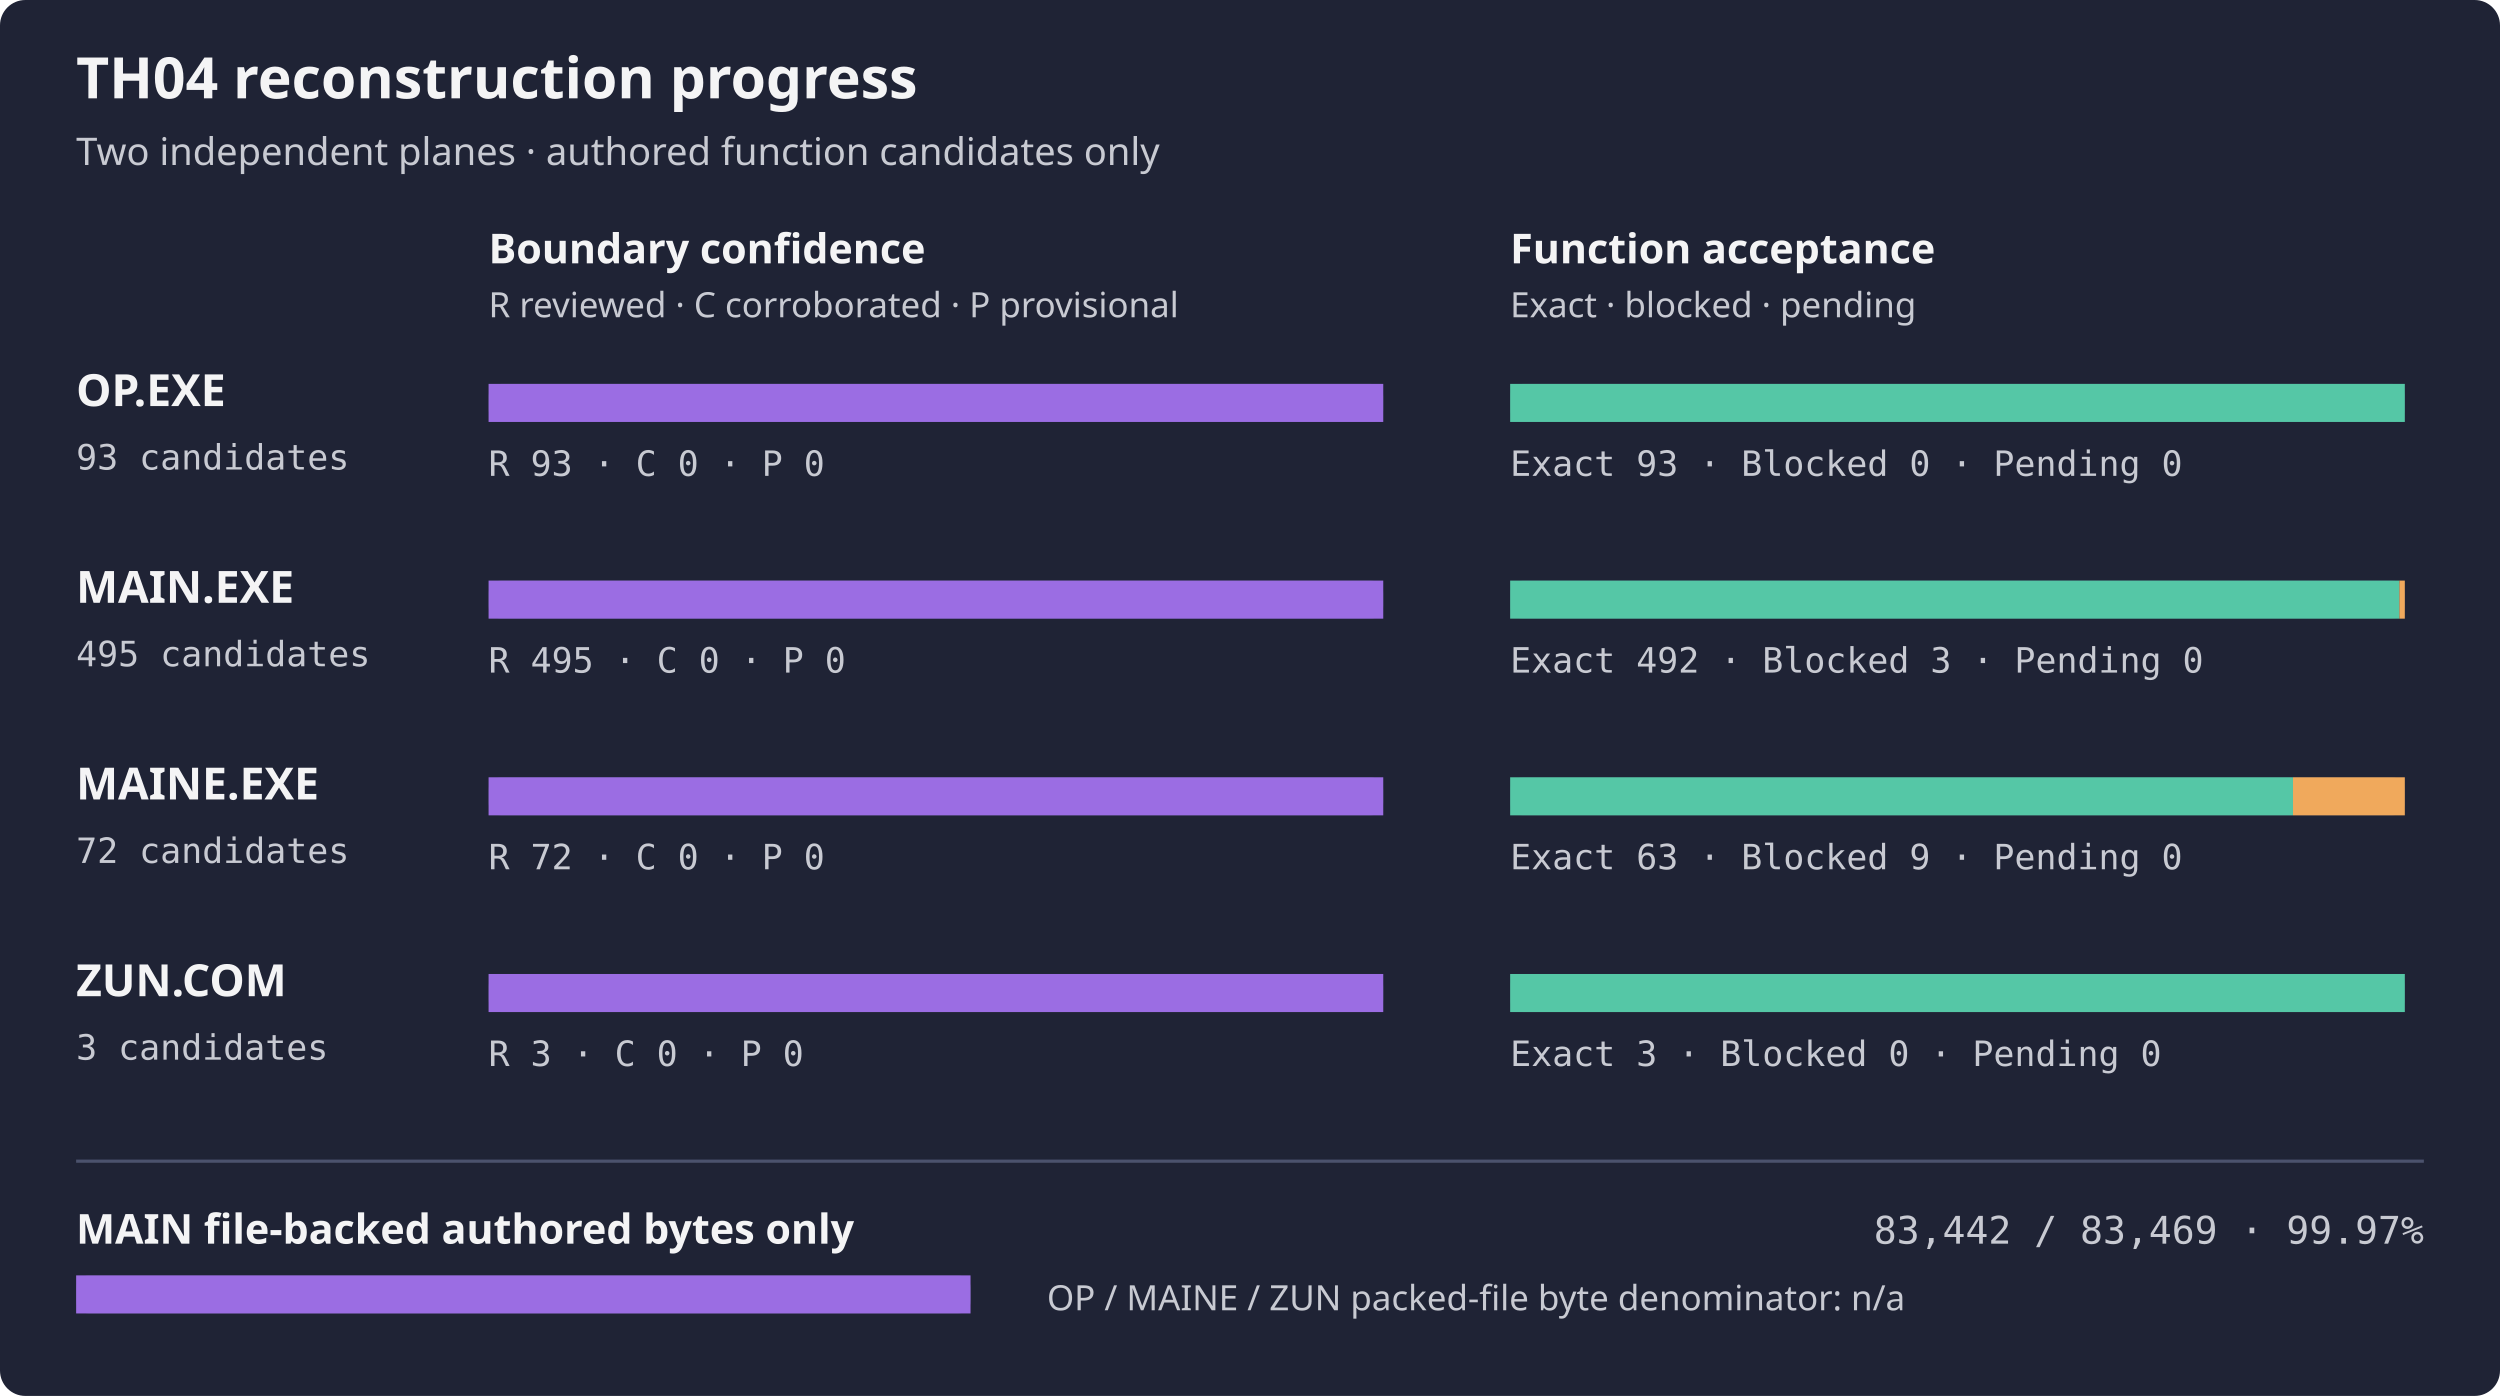
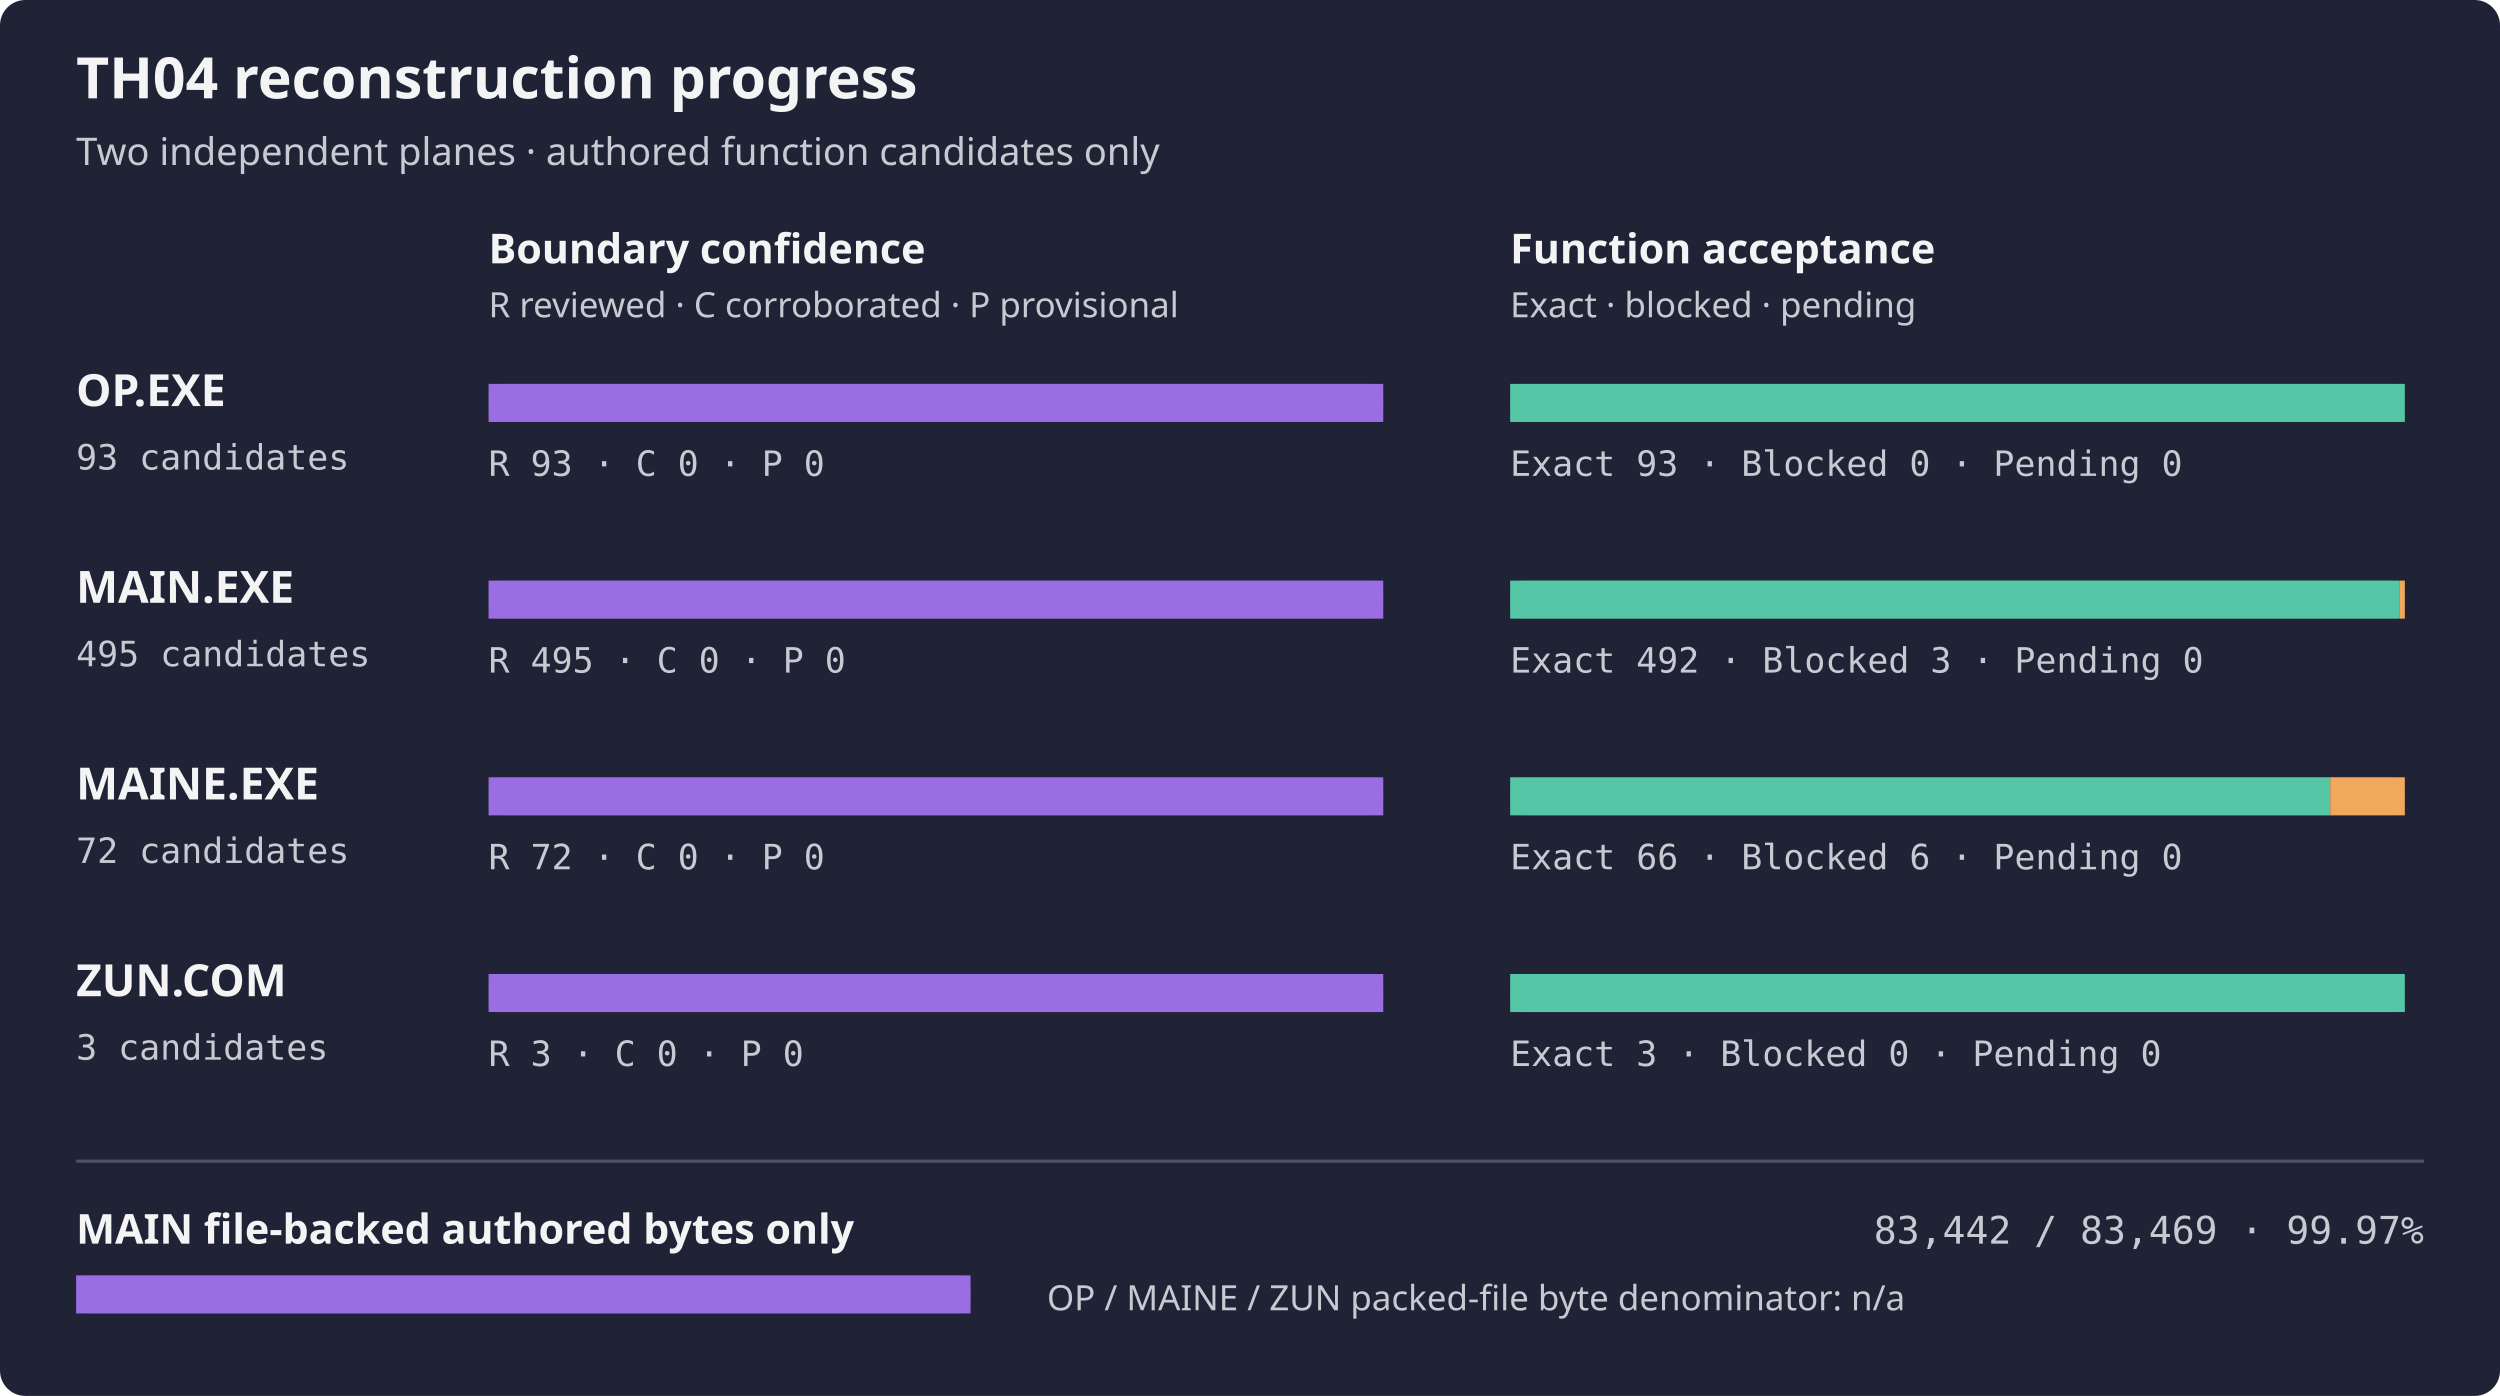
<svg xmlns="http://www.w3.org/2000/svg" width="788" height="440" role="img" aria-label="TH04 per-artifact reconstruction progress">
  <rect width="788" height="440" rx="8" fill="#1f2335" />
  <text x="24" y="31" fill="#f4f4f5" font-family="sans-serif" font-size="18" font-weight="600">TH04 reconstruction progress</text>
  <text x="24" y="52" fill="#c8cad2" font-family="sans-serif" font-size="12">Two independent planes · authored function candidates only</text>
  <text x="154" y="83" fill="#f4f4f5" font-family="sans-serif" font-size="13" font-weight="600">Boundary confidence</text>
  <text x="476" y="83" fill="#f4f4f5" font-family="sans-serif" font-size="13" font-weight="600">Function acceptance</text>
  <text x="154" y="100" fill="#c8cad2" font-family="sans-serif" font-size="11">R reviewed · C corroborated · P provisional</text>
  <text x="476" y="100" fill="#c8cad2" font-family="sans-serif" font-size="11">Exact · blocked · pending</text>
  <text x="24" y="128" fill="#f4f4f5" font-family="sans-serif" font-size="14" font-weight="600">OP.EXE</text>
  <text x="24" y="148" fill="#c8cad2" font-family="monospace" font-size="11">93 candidates</text>
  <rect x="154" y="121" width="282" height="12" rx="4" fill="#353b52" />
  <rect x="154.00" y="121" width="282.00" height="12" fill="#9b6de3" />
  <rect x="476" y="121" width="282" height="12" rx="4" fill="#353b52" />
  <rect x="476.00" y="121" width="282.00" height="12" fill="#55c7a6" />
  <text x="154" y="150" fill="#c8cad2" font-family="monospace" font-size="11">R 93 · C 0 · P 0</text>
  <text x="476" y="150" fill="#c8cad2" font-family="monospace" font-size="11">Exact 93 · Blocked 0 · Pending 0</text>
  <text x="24" y="190" fill="#f4f4f5" font-family="sans-serif" font-size="14" font-weight="600">MAIN.EXE</text>
  <text x="24" y="210" fill="#c8cad2" font-family="monospace" font-size="11">495 candidates</text>
  <rect x="154" y="183" width="282" height="12" rx="4" fill="#353b52" />
  <rect x="154.00" y="183" width="282.00" height="12" fill="#9b6de3" />
  <rect x="476" y="183" width="282" height="12" rx="4" fill="#353b52" />
  <rect x="476.00" y="183" width="280.29" height="12" fill="#55c7a6" />
  <rect x="756.29" y="183" width="1.71" height="12" fill="#f0a95c" />
  <text x="154" y="212" fill="#c8cad2" font-family="monospace" font-size="11">R 495 · C 0 · P 0</text>
  <text x="476" y="212" fill="#c8cad2" font-family="monospace" font-size="11">Exact 492 · Blocked 3 · Pending 0</text>
  <text x="24" y="252" fill="#f4f4f5" font-family="sans-serif" font-size="14" font-weight="600">MAINE.EXE</text>
  <text x="24" y="272" fill="#c8cad2" font-family="monospace" font-size="11">72 candidates</text>
  <rect x="154" y="245" width="282" height="12" rx="4" fill="#353b52" />
  <rect x="154.00" y="245" width="282.00" height="12" fill="#9b6de3" />
  <rect x="476" y="245" width="282" height="12" rx="4" fill="#353b52" />
-   <rect x="476.00" y="245" width="246.75" height="12" fill="#55c7a6" />
-   <rect x="722.75" y="245" width="35.25" height="12" fill="#f0a95c" />
+   <rect x="476.00" y="245" width="258.50" height="12" fill="#55c7a6" />
+   <rect x="734.50" y="245" width="23.50" height="12" fill="#f0a95c" />
  <text x="154" y="274" fill="#c8cad2" font-family="monospace" font-size="11">R 72 · C 0 · P 0</text>
-   <text x="476" y="274" fill="#c8cad2" font-family="monospace" font-size="11">Exact 63 · Blocked 9 · Pending 0</text>
+   <text x="476" y="274" fill="#c8cad2" font-family="monospace" font-size="11">Exact 66 · Blocked 6 · Pending 0</text>
  <text x="24" y="314" fill="#f4f4f5" font-family="sans-serif" font-size="14" font-weight="600">ZUN.COM</text>
  <text x="24" y="334" fill="#c8cad2" font-family="monospace" font-size="11">3 candidates</text>
  <rect x="154" y="307" width="282" height="12" rx="4" fill="#353b52" />
  <rect x="154.00" y="307" width="282.00" height="12" fill="#9b6de3" />
  <rect x="476" y="307" width="282" height="12" rx="4" fill="#353b52" />
  <rect x="476.00" y="307" width="282.00" height="12" fill="#55c7a6" />
  <text x="154" y="336" fill="#c8cad2" font-family="monospace" font-size="11">R 3 · C 0 · P 0</text>
  <text x="476" y="336" fill="#c8cad2" font-family="monospace" font-size="11">Exact 3 · Blocked 0 · Pending 0</text>
  <path d="M24 366 H764" stroke="#4b526d" />
  <text x="24" y="392" fill="#f4f4f5" font-family="sans-serif" font-size="13" font-weight="600">MAIN file-backed authored bytes only</text>
  <text x="764" y="392" fill="#c8cad2" text-anchor="end" font-family="monospace" font-size="12">83,442 / 83,469 · 99.97%</text>
  <rect x="24" y="402" width="282" height="12" rx="4" fill="#353b52" />
  <rect x="24" y="402" width="281.91" height="12" fill="#9b6de3" />
  <text x="330" y="413" fill="#c8cad2" font-family="sans-serif" font-size="11">OP / MAINE / ZUN packed-file byte denominator: n/a</text>
</svg>
